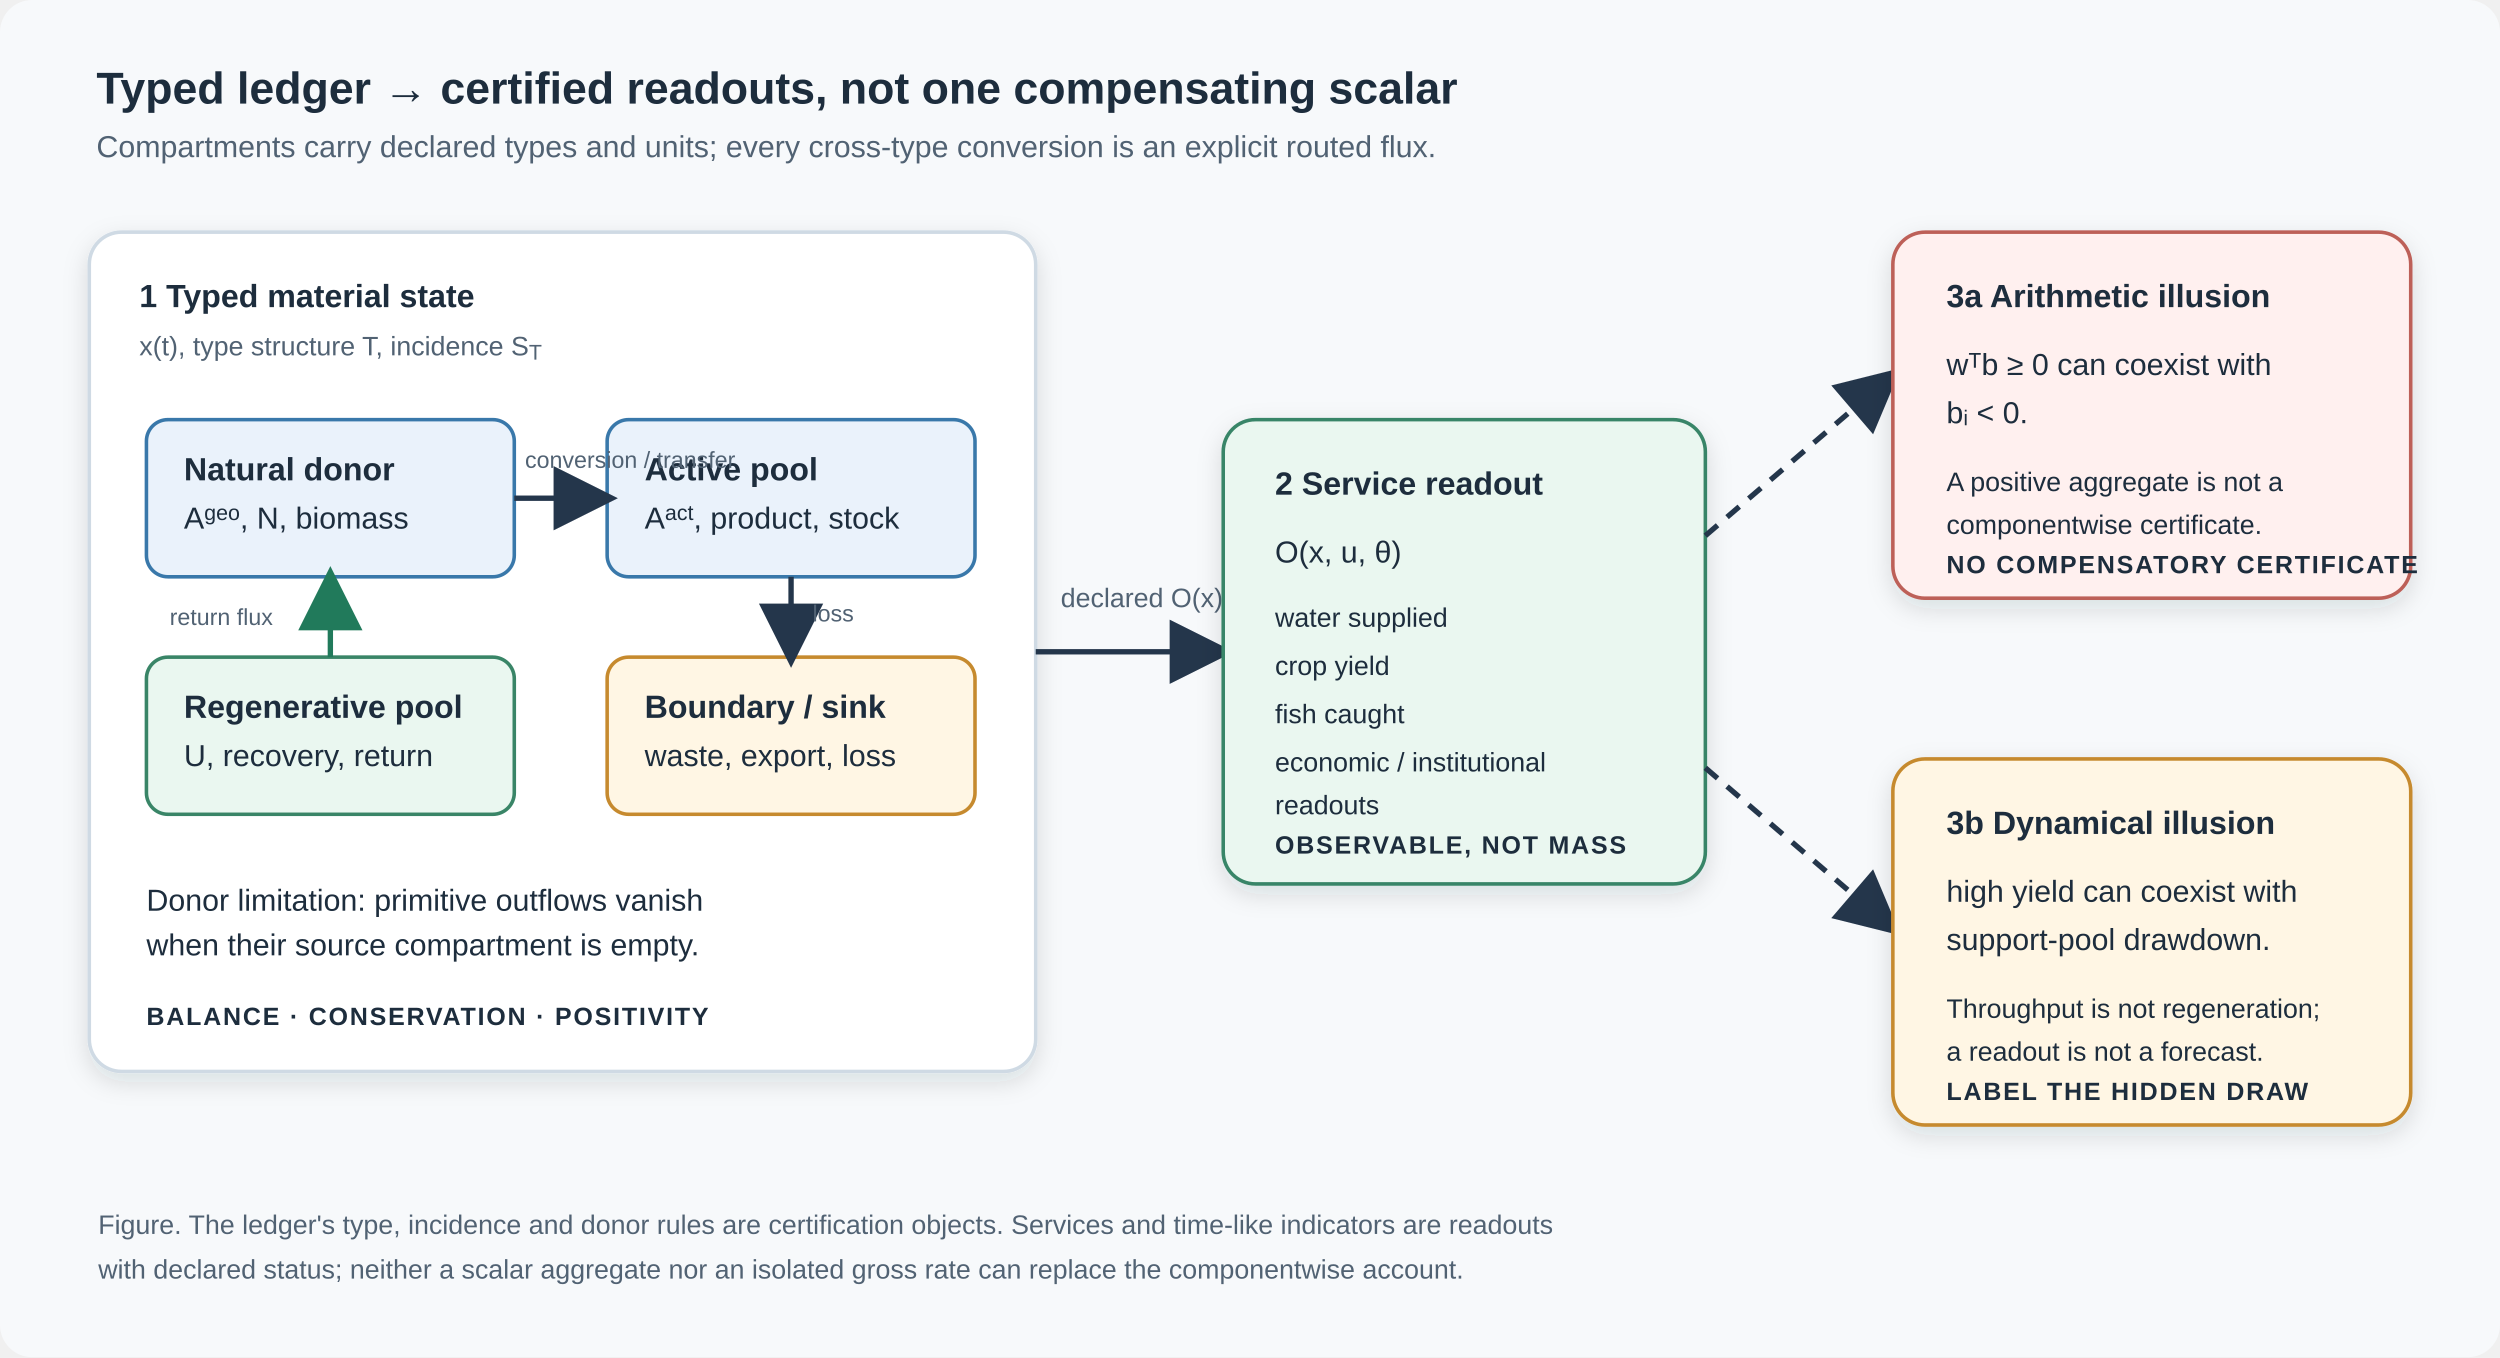
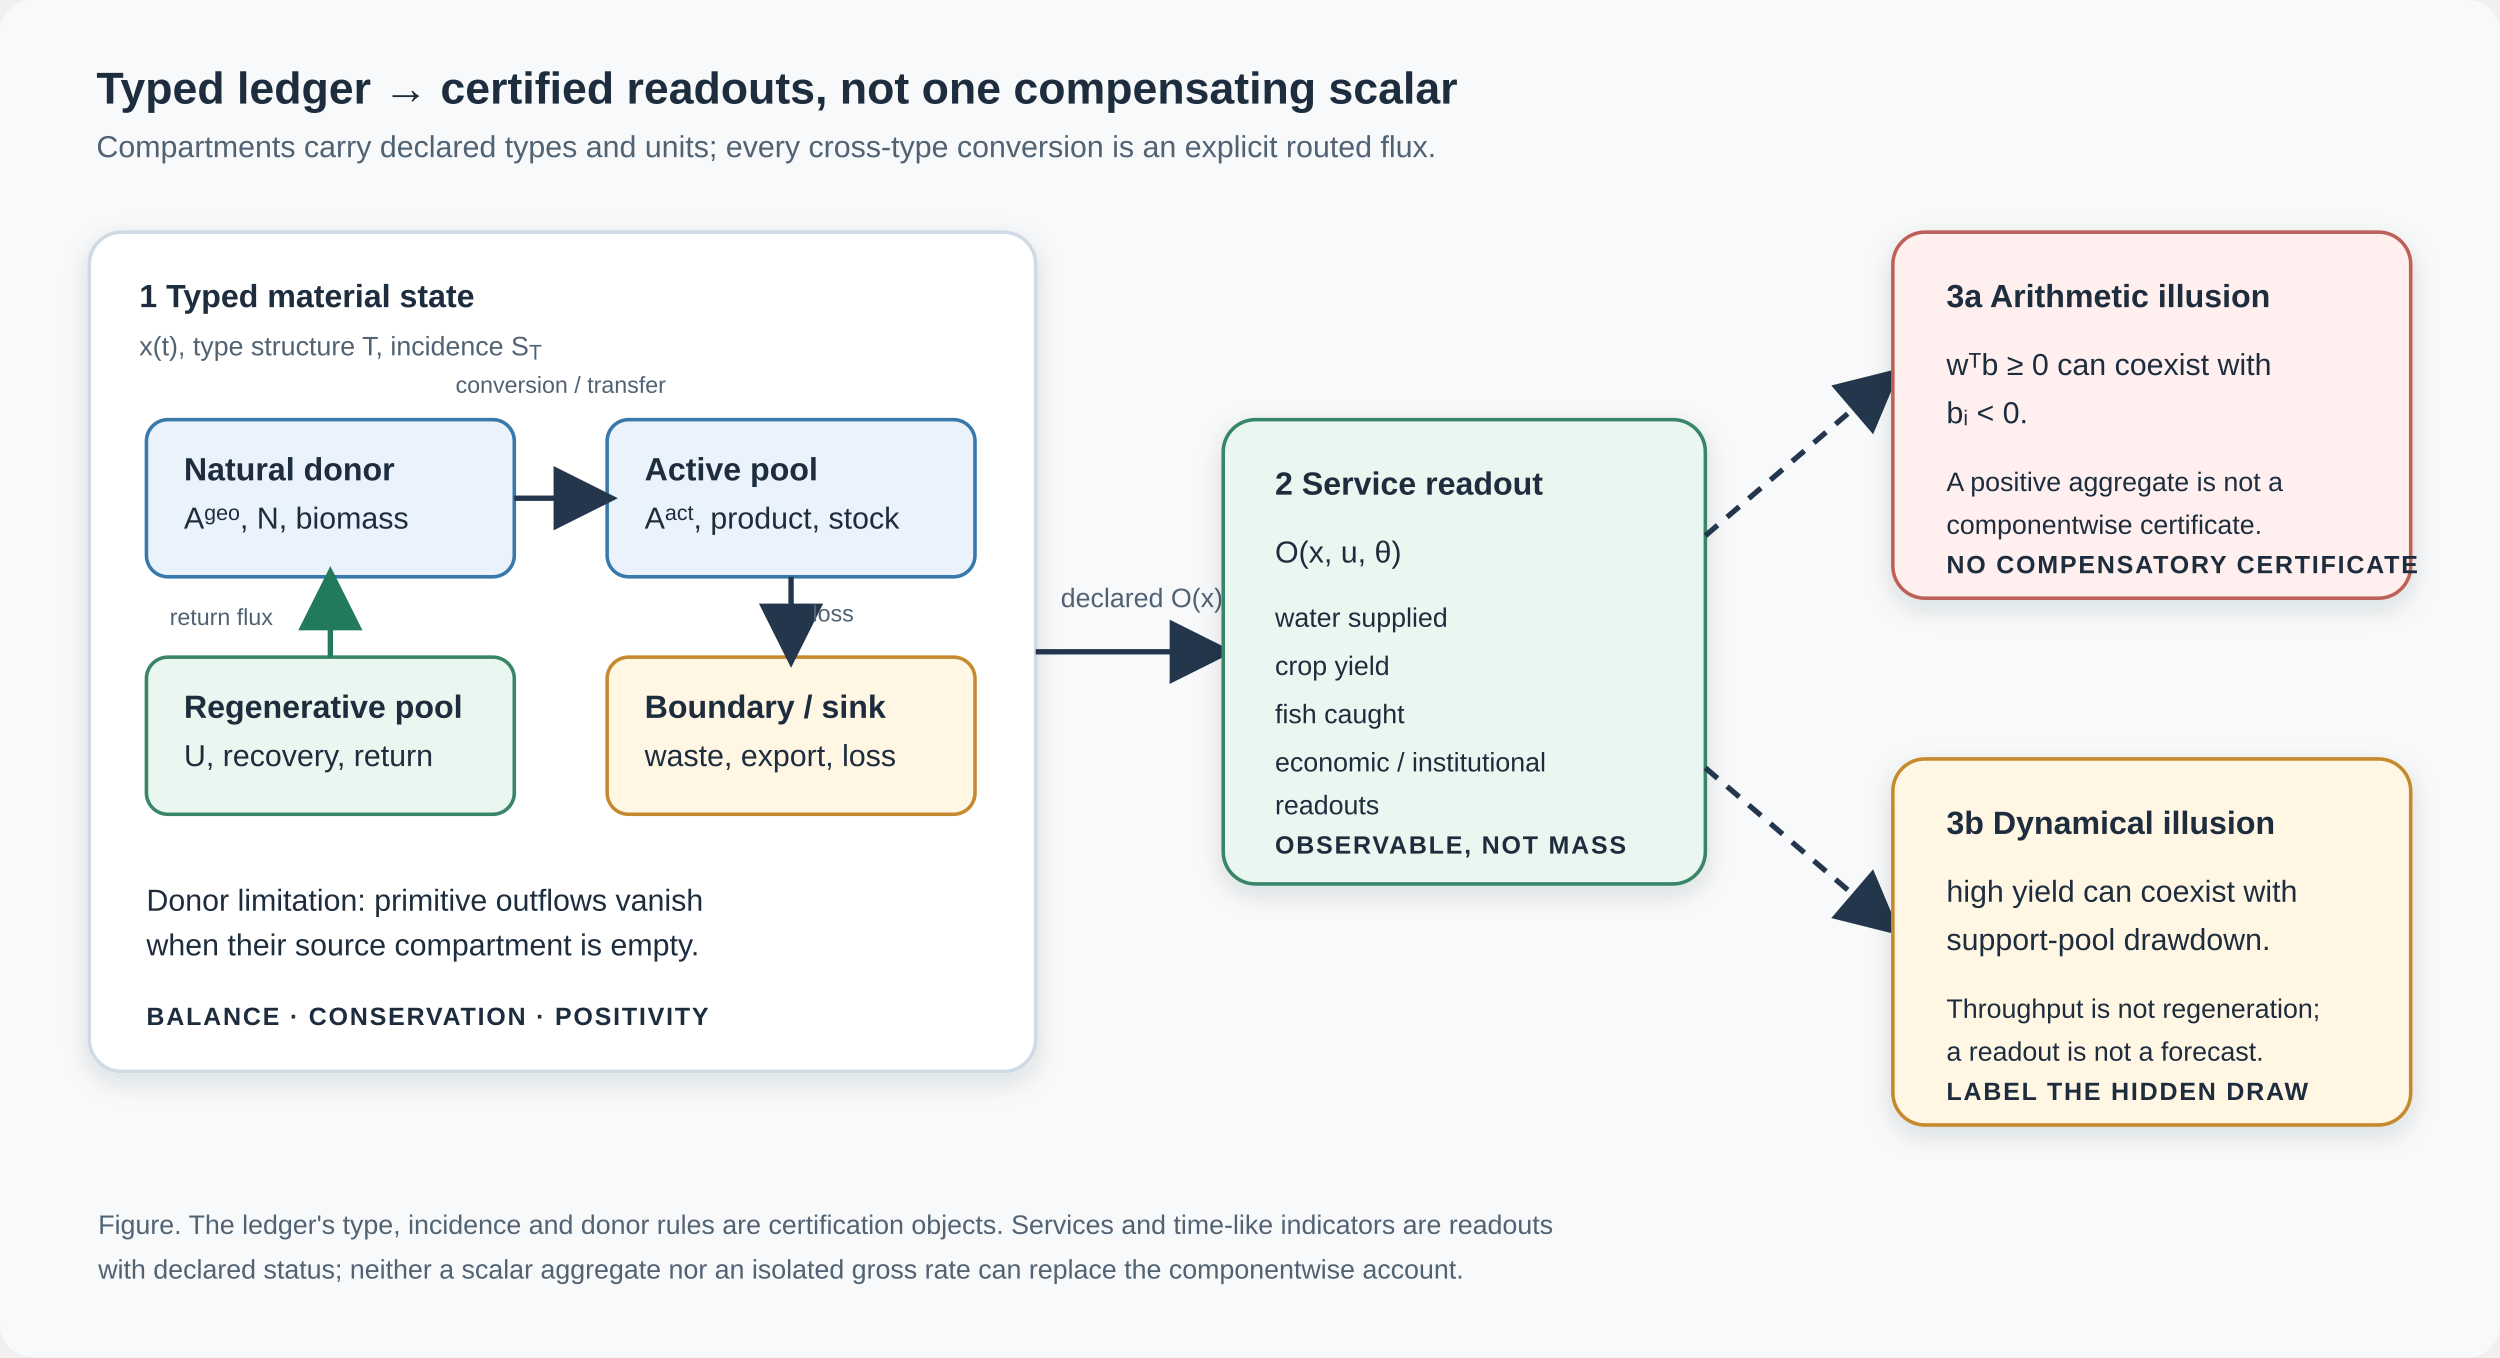
<svg xmlns="http://www.w3.org/2000/svg" width="1400" height="760" viewBox="0 0 1400 760" role="img" aria-labelledby="title desc">
  <defs>
    <marker id="arrow" markerWidth="12" markerHeight="12" refX="10" refY="6" orient="auto">
      <path d="M0,0 L12,6 L0,12 z" fill="#24364b" />
    </marker>
    <marker id="greenArrow" markerWidth="12" markerHeight="12" refX="10" refY="6" orient="auto">
      <path d="M0,0 L12,6 L0,12 z" fill="#217a5b" />
    </marker>
    <filter id="shadow" x="-20%" y="-20%" width="140%" height="140%">
      <feDropShadow dx="0" dy="5" stdDeviation="7" flood-color="#1c2b3a" flood-opacity="0.13" />
    </filter>
    <style>
      .bg{fill:#f7f9fb}.panel{fill:#fff;stroke:#cfdae4;stroke-width:2}.blue{fill:#eaf2fb;stroke:#3978aa;stroke-width:2}.green{fill:#eaf7f0;stroke:#398567;stroke-width:2}.amber{fill:#fff6e4;stroke:#c68a2e;stroke-width:2}.red{fill:#fff0ef;stroke:#bd6058;stroke-width:2}.ink{fill:#1d2d3d;font-family:Arial,Helvetica,sans-serif}.h{font-size:25px;font-weight:700}.sub{font-size:18px;font-weight:700}.body{font-size:17px}.small{font-size:15px}.tiny{font-size:13px}.muted{fill:#516273}.arrow{stroke:#24364b;stroke-width:3;fill:none;marker-end:url(#arrow)}.greenLine{stroke:#217a5b;stroke-width:3;fill:none;marker-end:url(#greenArrow)}.dashed{stroke-dasharray:9 7}.tag{font-size:14px;font-weight:700;letter-spacing:1px}
    </style>
  </defs>
  <rect class="bg" x="0" y="0" width="1400" height="760" rx="18" />
  <text class="ink h" x="54" y="58">Typed ledger → certified readouts, not one compensating scalar</text>
  <text class="ink muted body" x="54" y="88">Compartments carry declared types and units; every cross-type conversion is an explicit routed flux.</text>
  <rect class="panel" filter="url(#shadow)" x="50" y="130" width="530" height="470" rx="18" />
  <text class="ink sub" x="78" y="172">1  Typed material state</text>
  <text class="ink muted small" x="78" y="199">x(t), type structure T, incidence S<tspan baseline-shift="sub" font-size="12">T</tspan>
  </text>
  <rect class="blue" x="82" y="235" width="206" height="88" rx="12" />
  <text class="ink sub" x="103" y="269">Natural donor</text>
  <text class="ink body" x="103" y="296">A<tspan baseline-shift="super" font-size="12">geo</tspan>, N, biomass</text>
  <rect class="blue" x="340" y="235" width="206" height="88" rx="12" />
  <text class="ink sub" x="361" y="269">Active pool</text>
  <text class="ink body" x="361" y="296">A<tspan baseline-shift="super" font-size="12">act</tspan>, product, stock</text>
  <rect class="green" x="82" y="368" width="206" height="88" rx="12" />
  <text class="ink sub" x="103" y="402">Regenerative pool</text>
  <text class="ink body" x="103" y="429">U, recovery, return</text>
  <rect class="amber" x="340" y="368" width="206" height="88" rx="12" />
  <text class="ink sub" x="361" y="402">Boundary / sink</text>
  <text class="ink body" x="361" y="429">waste, export, loss</text>
  <path class="arrow" d="M288 279 L340 279" />
-   <text class="ink tiny muted" x="294" y="262">conversion / transfer</text>
+   <text class="ink tiny muted" x="314" y="220" text-anchor="middle">conversion / transfer</text>
  <path class="greenLine" d="M185 368 L185 323" />
  <text class="ink tiny muted" x="95" y="350">return flux</text>
  <path class="arrow" d="M443 323 L443 368" />
  <text class="ink tiny muted" x="455" y="348">loss</text>
  <text class="ink body" x="82" y="510">Donor limitation: primitive outflows vanish</text>
  <text class="ink body" x="82" y="535">when their source compartment is empty.</text>
  <text class="ink tag" x="82" y="574" fill="#3978aa">BALANCE · CONSERVATION · POSITIVITY</text>
  <path class="arrow" d="M580 365 L685 365" />
  <text class="ink small muted" x="594" y="340">declared O(x)</text>
  <rect class="green" filter="url(#shadow)" x="685" y="235" width="270" height="260" rx="18" />
  <text class="ink sub" x="714" y="277">2  Service readout</text>
  <text class="ink body" x="714" y="315">O(x, u, θ)</text>
  <text class="ink small" x="714" y="351">water supplied</text>
  <text class="ink small" x="714" y="378">crop yield</text>
  <text class="ink small" x="714" y="405">fish caught</text>
  <text class="ink small" x="714" y="432">economic / institutional</text>
  <text class="ink small" x="714" y="456">readouts</text>
  <text class="ink tag" x="714" y="478" fill="#217a5b">OBSERVABLE, NOT MASS</text>
  <path class="arrow dashed" d="M955 300 L1060 210" />
  <path class="arrow dashed" d="M955 430 L1060 520" />
  <rect class="red" filter="url(#shadow)" x="1060" y="130" width="290" height="205" rx="18" />
  <text class="ink sub" x="1090" y="172">3a  Arithmetic illusion</text>
  <text class="ink body" x="1090" y="210">wᵀb ≥ 0 can coexist with</text>
  <text class="ink body" x="1090" y="237">bᵢ &lt; 0.</text>
  <text class="ink small" x="1090" y="275">A positive aggregate is not a</text>
  <text class="ink small" x="1090" y="299">componentwise certificate.</text>
  <text class="ink tag" x="1090" y="321" fill="#bd6058">NO COMPENSATORY CERTIFICATE</text>
  <rect class="amber" filter="url(#shadow)" x="1060" y="425" width="290" height="205" rx="18" />
  <text class="ink sub" x="1090" y="467">3b  Dynamical illusion</text>
  <text class="ink body" x="1090" y="505">high yield can coexist with</text>
  <text class="ink body" x="1090" y="532">support-pool drawdown.</text>
  <text class="ink small" x="1090" y="570">Throughput is not regeneration;</text>
  <text class="ink small" x="1090" y="594">a readout is not a forecast.</text>
  <text class="ink tag" x="1090" y="616" fill="#c68a2e">LABEL THE HIDDEN DRAW</text>
  <text class="ink muted small" x="55" y="691">Figure. The ledger's type, incidence and donor rules are certification objects. Services and time-like indicators are readouts</text>
  <text class="ink muted small" x="55" y="716">with declared status; neither a scalar aggregate nor an isolated gross rate can replace the componentwise account.</text>
</svg>
